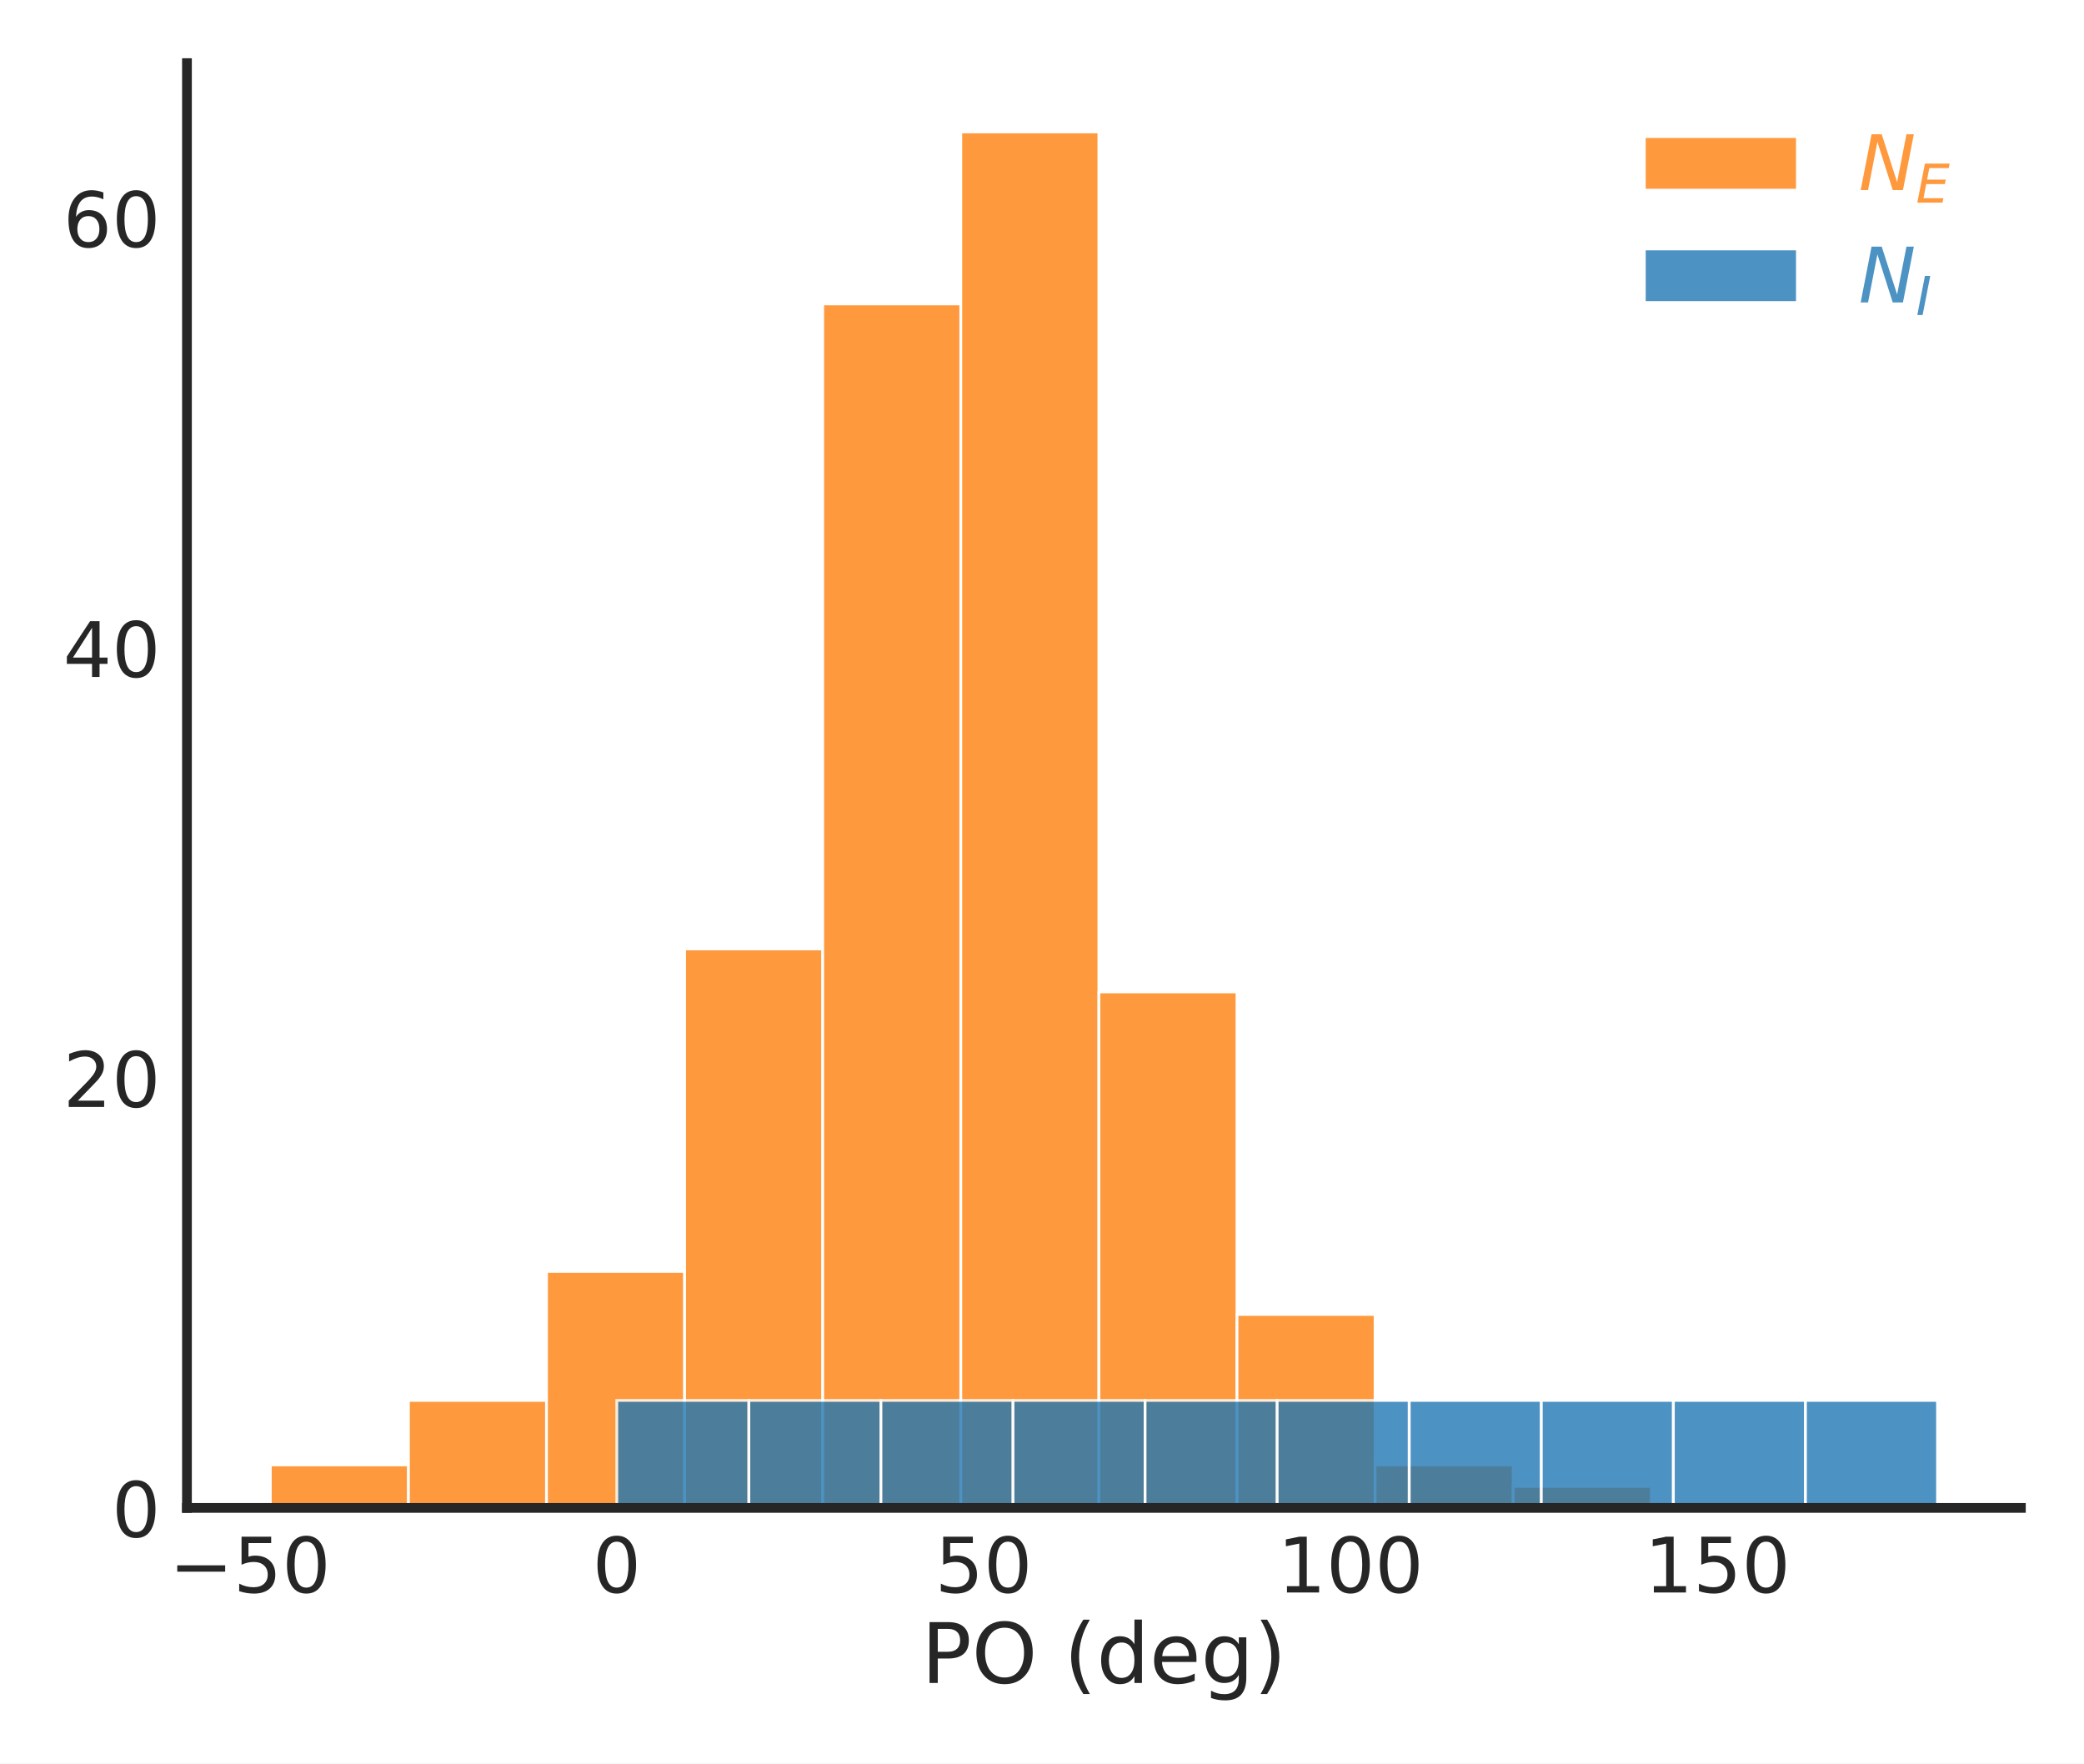
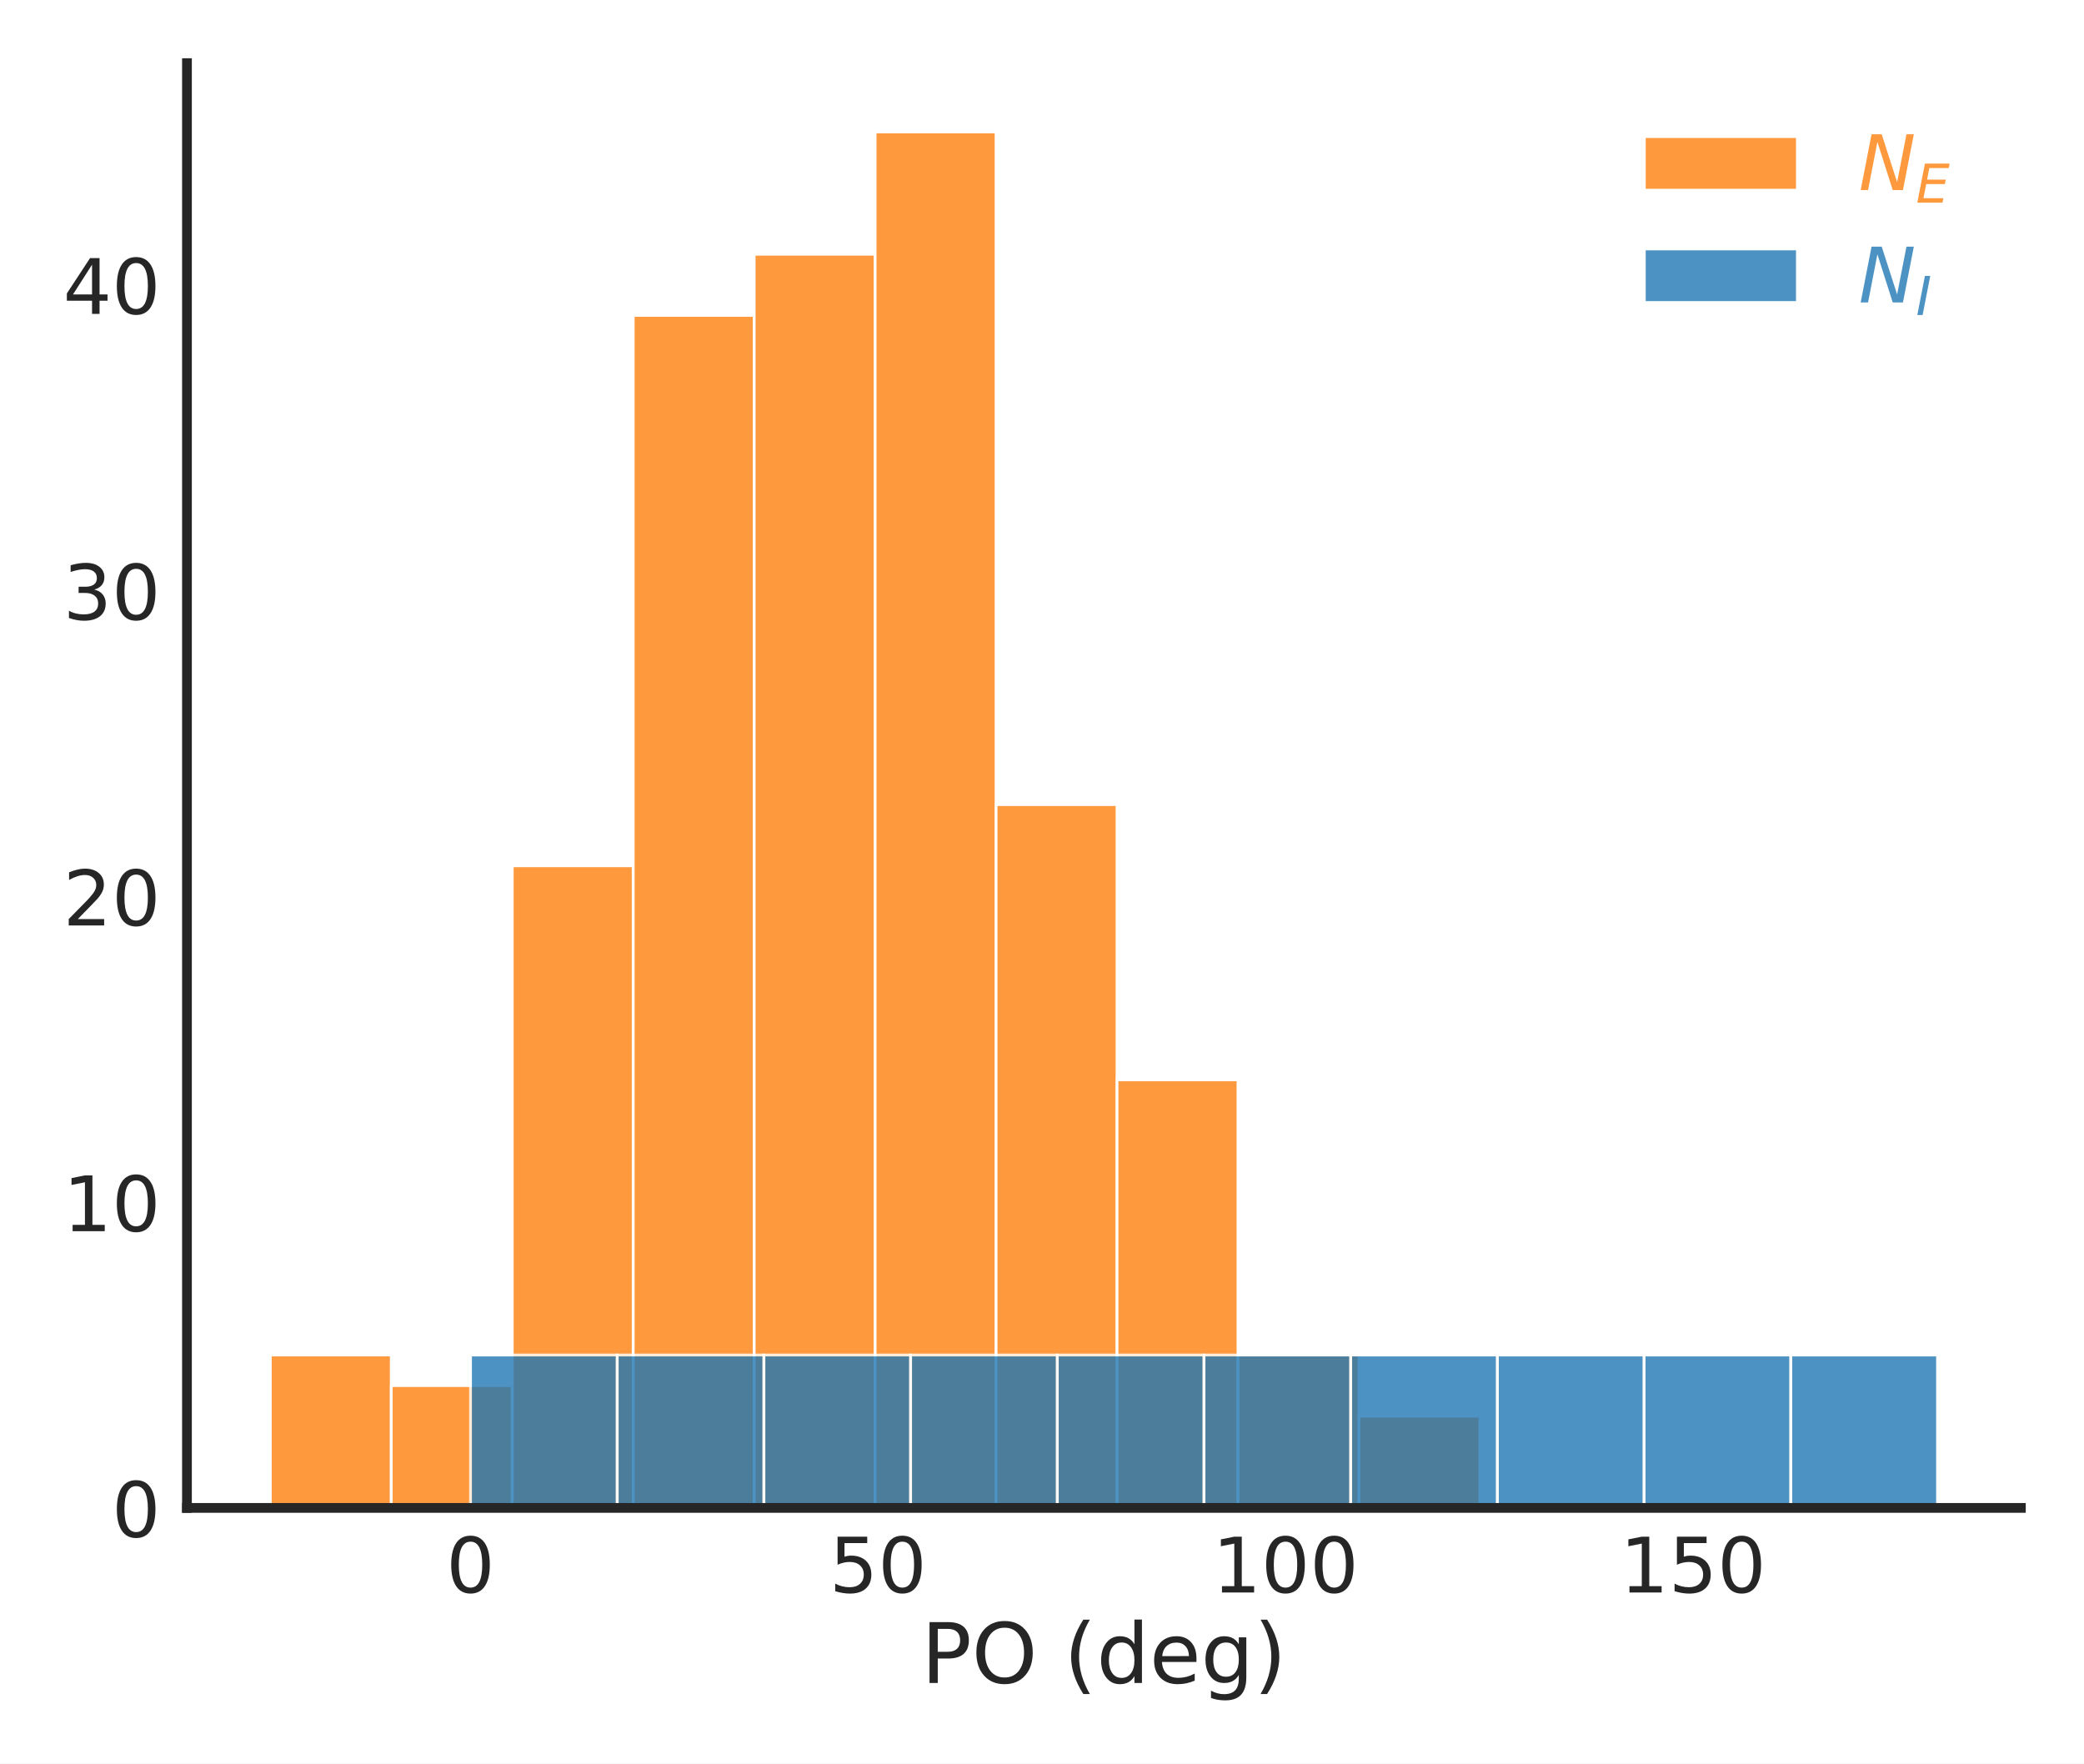
<svg xmlns="http://www.w3.org/2000/svg" xmlns:xlink="http://www.w3.org/1999/xlink" width="748.8pt" height="633.6pt" viewBox="0 0 748.8 633.6" version="1.1">
  <defs>
    <style type="text/css">*{stroke-linejoin: round; stroke-linecap: butt}</style>
  </defs>
  <g id="figure_1">
    <g id="patch_1">
      <path d="M 0 633.6  L 748.8 633.6  L 748.8 0  L 0 0  z " style="fill: #ffffff" />
    </g>
    <g id="axes_1">
      <g id="patch_2">
        <path d="M 67.174 541.771  L 726.12 541.771  L 726.12 22.68  L 67.174 22.68  z " style="fill: #ffffff" />
      </g>
      <g id="matplotlib.axis_1">
        <g id="xtick_1">
          <g id="text_1">
-             <g style="fill: #262626" transform="translate(60.78 572.1665)scale(0.275 -0.275)">
-               <defs>
-                 <path id="DejaVuSans-2212" d="M 678 2272  L 4684 2272  L 4684 1741  L 678 1741  L 678 2272  z " transform="scale(0.015625)" />
-                 <path id="DejaVuSans-35" d="M 691 4666  L 3169 4666  L 3169 4134  L 1269 4134  L 1269 2991  Q 1406 3038 1543 3061  Q 1681 3084 1819 3084  Q 2600 3084 3056 2656  Q 3513 2228 3513 1497  Q 3513 744 3044 326  Q 2575 -91 1722 -91  Q 1428 -91 1123 -41  Q 819 9 494 109  L 494 744  Q 775 591 1075 516  Q 1375 441 1709 441  Q 2250 441 2565 725  Q 2881 1009 2881 1497  Q 2881 1984 2565 2268  Q 2250 2553 1709 2553  Q 1456 2553 1204 2497  Q 953 2441 691 2322  L 691 4666  z " transform="scale(0.015625)" />
+             <g style="fill: #262626" transform="translate(160.315 572.1665)scale(0.275 -0.275)">
+               <defs>
                <path id="DejaVuSans-30" d="M 2034 4250  Q 1547 4250 1301 3770  Q 1056 3291 1056 2328  Q 1056 1369 1301 889  Q 1547 409 2034 409  Q 2525 409 2770 889  Q 3016 1369 3016 2328  Q 3016 3291 2770 3770  Q 2525 4250 2034 4250  z M 2034 4750  Q 2819 4750 3233 4129  Q 3647 3509 3647 2328  Q 3647 1150 3233 529  Q 2819 -91 2034 -91  Q 1250 -91 836 529  Q 422 1150 422 2328  Q 422 3509 836 4129  Q 1250 4750 2034 4750  z " transform="scale(0.015625)" />
              </defs>
-               <use xlink:href="#DejaVuSans-2212" />
-               <use xlink:href="#DejaVuSans-35" x="83.789" />
-               <use xlink:href="#DejaVuSans-30" x="147.412" />
+               <use xlink:href="#DejaVuSans-30" />
            </g>
          </g>
        </g>
        <g id="xtick_2">
          <g id="text_2">
-             <g style="fill: #262626" transform="translate(212.8698 572.1665)scale(0.275 -0.275)">
-               <use xlink:href="#DejaVuSans-30" />
+             <g style="fill: #262626" transform="translate(297.9845 572.1665)scale(0.275 -0.275)">
+               <defs>
+                 <path id="DejaVuSans-35" d="M 691 4666  L 3169 4666  L 3169 4134  L 1269 4134  L 1269 2991  Q 1406 3038 1543 3061  Q 1681 3084 1819 3084  Q 2600 3084 3056 2656  Q 3513 2228 3513 1497  Q 3513 744 3044 326  Q 2575 -91 1722 -91  Q 1428 -91 1123 -41  Q 819 9 494 109  L 494 744  Q 775 591 1075 516  Q 1375 441 1709 441  Q 2250 441 2565 725  Q 2881 1009 2881 1497  Q 2881 1984 2565 2268  Q 2250 2553 1709 2553  Q 1456 2553 1204 2497  Q 953 2441 691 2322  L 691 4666  z " transform="scale(0.015625)" />
+               </defs>
+               <use xlink:href="#DejaVuSans-35" />
+               <use xlink:href="#DejaVuSans-30" x="63.623" />
            </g>
          </g>
        </g>
        <g id="xtick_3">
          <g id="text_3">
-             <g style="fill: #262626" transform="translate(335.9407 572.1665)scale(0.275 -0.275)">
-               <use xlink:href="#DejaVuSans-35" />
-               <use xlink:href="#DejaVuSans-30" x="63.623" />
+             <g style="fill: #262626" transform="translate(435.6539 572.1665)scale(0.275 -0.275)">
+               <defs>
+                 <path id="DejaVuSans-31" d="M 794 531  L 1825 531  L 1825 4091  L 703 3866  L 703 4441  L 1819 4666  L 2450 4666  L 2450 531  L 3481 531  L 3481 0  L 794 0  L 794 531  z " transform="scale(0.015625)" />
+               </defs>
+               <use xlink:href="#DejaVuSans-31" />
+               <use xlink:href="#DejaVuSans-30" x="63.623" />
+               <use xlink:href="#DejaVuSans-30" x="127.246" />
            </g>
          </g>
        </g>
        <g id="xtick_4">
          <g id="text_4">
-             <g style="fill: #262626" transform="translate(459.0116 572.1665)scale(0.275 -0.275)">
-               <defs>
-                 <path id="DejaVuSans-31" d="M 794 531  L 1825 531  L 1825 4091  L 703 3866  L 703 4441  L 1819 4666  L 2450 4666  L 2450 531  L 3481 531  L 3481 0  L 794 0  L 794 531  z " transform="scale(0.015625)" />
-               </defs>
-               <use xlink:href="#DejaVuSans-31" />
-               <use xlink:href="#DejaVuSans-30" x="63.623" />
-               <use xlink:href="#DejaVuSans-30" x="127.246" />
-             </g>
-           </g>
-         </g>
-         <g id="xtick_5">
-           <g id="text_5">
-             <g style="fill: #262626" transform="translate(590.831 572.1665)scale(0.275 -0.275)">
+             <g style="fill: #262626" transform="translate(582.0718 572.1665)scale(0.275 -0.275)">
              <use xlink:href="#DejaVuSans-31" />
              <use xlink:href="#DejaVuSans-35" x="63.623" />
              <use xlink:href="#DejaVuSans-30" x="127.246" />
            </g>
          </g>
        </g>
-         <g id="text_6">
+         <g id="text_5">
          <g style="fill: #262626" transform="translate(331.0477 604.6809)scale(0.3 -0.3)">
            <defs>
              <path id="DejaVuSans-50" d="M 1259 4147  L 1259 2394  L 2053 2394  Q 2494 2394 2734 2622  Q 2975 2850 2975 3272  Q 2975 3691 2734 3919  Q 2494 4147 2053 4147  L 1259 4147  z M 628 4666  L 2053 4666  Q 2838 4666 3239 4311  Q 3641 3956 3641 3272  Q 3641 2581 3239 2228  Q 2838 1875 2053 1875  L 1259 1875  L 1259 0  L 628 0  L 628 4666  z " transform="scale(0.015625)" />
              <path id="DejaVuSans-4f" d="M 2522 4238  Q 1834 4238 1429 3725  Q 1025 3213 1025 2328  Q 1025 1447 1429 934  Q 1834 422 2522 422  Q 3209 422 3611 934  Q 4013 1447 4013 2328  Q 4013 3213 3611 3725  Q 3209 4238 2522 4238  z M 2522 4750  Q 3503 4750 4090 4092  Q 4678 3434 4678 2328  Q 4678 1225 4090 567  Q 3503 -91 2522 -91  Q 1538 -91 948 565  Q 359 1222 359 2328  Q 359 3434 948 4092  Q 1538 4750 2522 4750  z " transform="scale(0.015625)" />
              <path id="DejaVuSans-20" transform="scale(0.015625)" />
              <path id="DejaVuSans-28" d="M 1984 4856  Q 1566 4138 1362 3434  Q 1159 2731 1159 2009  Q 1159 1288 1364 580  Q 1569 -128 1984 -844  L 1484 -844  Q 1016 -109 783 600  Q 550 1309 550 2009  Q 550 2706 781 3412  Q 1013 4119 1484 4856  L 1984 4856  z " transform="scale(0.015625)" />
              <path id="DejaVuSans-64" d="M 2906 2969  L 2906 4863  L 3481 4863  L 3481 0  L 2906 0  L 2906 525  Q 2725 213 2448 61  Q 2172 -91 1784 -91  Q 1150 -91 751 415  Q 353 922 353 1747  Q 353 2572 751 3078  Q 1150 3584 1784 3584  Q 2172 3584 2448 3432  Q 2725 3281 2906 2969  z M 947 1747  Q 947 1113 1208 752  Q 1469 391 1925 391  Q 2381 391 2643 752  Q 2906 1113 2906 1747  Q 2906 2381 2643 2742  Q 2381 3103 1925 3103  Q 1469 3103 1208 2742  Q 947 2381 947 1747  z " transform="scale(0.015625)" />
              <path id="DejaVuSans-65" d="M 3597 1894  L 3597 1613  L 953 1613  Q 991 1019 1311 708  Q 1631 397 2203 397  Q 2534 397 2845 478  Q 3156 559 3463 722  L 3463 178  Q 3153 47 2828 -22  Q 2503 -91 2169 -91  Q 1331 -91 842 396  Q 353 884 353 1716  Q 353 2575 817 3079  Q 1281 3584 2069 3584  Q 2775 3584 3186 3129  Q 3597 2675 3597 1894  z M 3022 2063  Q 3016 2534 2758 2815  Q 2500 3097 2075 3097  Q 1594 3097 1305 2825  Q 1016 2553 972 2059  L 3022 2063  z " transform="scale(0.015625)" />
              <path id="DejaVuSans-67" d="M 2906 1791  Q 2906 2416 2648 2759  Q 2391 3103 1925 3103  Q 1463 3103 1205 2759  Q 947 2416 947 1791  Q 947 1169 1205 825  Q 1463 481 1925 481  Q 2391 481 2648 825  Q 2906 1169 2906 1791  z M 3481 434  Q 3481 -459 3084 -895  Q 2688 -1331 1869 -1331  Q 1566 -1331 1297 -1286  Q 1028 -1241 775 -1147  L 775 -588  Q 1028 -725 1275 -790  Q 1522 -856 1778 -856  Q 2344 -856 2625 -561  Q 2906 -266 2906 331  L 2906 616  Q 2728 306 2450 153  Q 2172 0 1784 0  Q 1141 0 747 490  Q 353 981 353 1791  Q 353 2603 747 3093  Q 1141 3584 1784 3584  Q 2172 3584 2450 3431  Q 2728 3278 2906 2969  L 2906 3500  L 3481 3500  L 3481 434  z " transform="scale(0.015625)" />
              <path id="DejaVuSans-29" d="M 513 4856  L 1013 4856  Q 1481 4119 1714 3412  Q 1947 2706 1947 2009  Q 1947 1309 1714 600  Q 1481 -109 1013 -844  L 513 -844  Q 928 -128 1133 580  Q 1338 1288 1338 2009  Q 1338 2731 1133 3434  Q 928 4138 513 4856  z " transform="scale(0.015625)" />
            </defs>
            <use xlink:href="#DejaVuSans-50" />
            <use xlink:href="#DejaVuSans-4f" x="60.303" />
            <use xlink:href="#DejaVuSans-20" x="139.014" />
            <use xlink:href="#DejaVuSans-28" x="170.801" />
            <use xlink:href="#DejaVuSans-64" x="209.814" />
            <use xlink:href="#DejaVuSans-65" x="273.291" />
            <use xlink:href="#DejaVuSans-67" x="334.814" />
            <use xlink:href="#DejaVuSans-29" x="398.291" />
          </g>
        </g>
      </g>
      <g id="matplotlib.axis_2">
        <g id="ytick_1">
-           <g id="text_7">
+           <g id="text_6">
            <g style="fill: #262626" transform="translate(40.17688 552.2186)scale(0.275 -0.275)">
              <use xlink:href="#DejaVuSans-30" />
            </g>
          </g>
        </g>
        <g id="ytick_2">
+           <g id="text_7">
+             <g style="fill: #262626" transform="translate(22.68 442.3582)scale(0.275 -0.275)">
+               <use xlink:href="#DejaVuSans-31" />
+               <use xlink:href="#DejaVuSans-30" x="63.623" />
+             </g>
+           </g>
+         </g>
+         <g id="ytick_3">
          <g id="text_8">
-             <g style="fill: #262626" transform="translate(22.68 397.7273)scale(0.275 -0.275)">
+             <g style="fill: #262626" transform="translate(22.68 332.4977)scale(0.275 -0.275)">
              <defs>
                <path id="DejaVuSans-32" d="M 1228 531  L 3431 531  L 3431 0  L 469 0  L 469 531  Q 828 903 1448 1529  Q 2069 2156 2228 2338  Q 2531 2678 2651 2914  Q 2772 3150 2772 3378  Q 2772 3750 2511 3984  Q 2250 4219 1831 4219  Q 1534 4219 1204 4116  Q 875 4013 500 3803  L 500 4441  Q 881 4594 1212 4672  Q 1544 4750 1819 4750  Q 2544 4750 2975 4387  Q 3406 4025 3406 3419  Q 3406 3131 3298 2873  Q 3191 2616 2906 2266  Q 2828 2175 2409 1742  Q 1991 1309 1228 531  z " transform="scale(0.015625)" />
              </defs>
              <use xlink:href="#DejaVuSans-32" />
              <use xlink:href="#DejaVuSans-30" x="63.623" />
            </g>
          </g>
        </g>
-         <g id="ytick_3">
+         <g id="ytick_4">
          <g id="text_9">
-             <g style="fill: #262626" transform="translate(22.68 243.236)scale(0.275 -0.275)">
+             <g style="fill: #262626" transform="translate(22.68 222.6372)scale(0.275 -0.275)">
+               <defs>
+                 <path id="DejaVuSans-33" d="M 2597 2516  Q 3050 2419 3304 2112  Q 3559 1806 3559 1356  Q 3559 666 3084 287  Q 2609 -91 1734 -91  Q 1441 -91 1130 -33  Q 819 25 488 141  L 488 750  Q 750 597 1062 519  Q 1375 441 1716 441  Q 2309 441 2620 675  Q 2931 909 2931 1356  Q 2931 1769 2642 2001  Q 2353 2234 1838 2234  L 1294 2234  L 1294 2753  L 1863 2753  Q 2328 2753 2575 2939  Q 2822 3125 2822 3475  Q 2822 3834 2567 4026  Q 2313 4219 1838 4219  Q 1578 4219 1281 4162  Q 984 4106 628 3988  L 628 4550  Q 988 4650 1302 4700  Q 1616 4750 1894 4750  Q 2613 4750 3031 4423  Q 3450 4097 3450 3541  Q 3450 3153 3228 2886  Q 3006 2619 2597 2516  z " transform="scale(0.015625)" />
+               </defs>
+               <use xlink:href="#DejaVuSans-33" />
+               <use xlink:href="#DejaVuSans-30" x="63.623" />
+             </g>
+           </g>
+         </g>
+         <g id="ytick_5">
+           <g id="text_10">
+             <g style="fill: #262626" transform="translate(22.68 112.7767)scale(0.275 -0.275)">
              <defs>
                <path id="DejaVuSans-34" d="M 2419 4116  L 825 1625  L 2419 1625  L 2419 4116  z M 2253 4666  L 3047 4666  L 3047 1625  L 3713 1625  L 3713 1100  L 3047 1100  L 3047 0  L 2419 0  L 2419 1100  L 313 1100  L 313 1709  L 2253 4666  z " transform="scale(0.015625)" />
              </defs>
              <use xlink:href="#DejaVuSans-34" />
              <use xlink:href="#DejaVuSans-30" x="63.623" />
            </g>
          </g>
        </g>
-         <g id="ytick_4">
-           <g id="text_10">
-             <g style="fill: #262626" transform="translate(22.68 88.74472)scale(0.275 -0.275)">
-               <defs>
-                 <path id="DejaVuSans-36" d="M 2113 2584  Q 1688 2584 1439 2293  Q 1191 2003 1191 1497  Q 1191 994 1439 701  Q 1688 409 2113 409  Q 2538 409 2786 701  Q 3034 994 3034 1497  Q 3034 2003 2786 2293  Q 2538 2584 2113 2584  z M 3366 4563  L 3366 3988  Q 3128 4100 2886 4159  Q 2644 4219 2406 4219  Q 1781 4219 1451 3797  Q 1122 3375 1075 2522  Q 1259 2794 1537 2939  Q 1816 3084 2150 3084  Q 2853 3084 3261 2657  Q 3669 2231 3669 1497  Q 3669 778 3244 343  Q 2819 -91 2113 -91  Q 1303 -91 875 529  Q 447 1150 447 2328  Q 447 3434 972 4092  Q 1497 4750 2381 4750  Q 2619 4750 2861 4703  Q 3103 4656 3366 4563  z " transform="scale(0.015625)" />
-               </defs>
-               <use xlink:href="#DejaVuSans-36" />
-               <use xlink:href="#DejaVuSans-30" x="63.623" />
-             </g>
-           </g>
-         </g>
      </g>
      <g id="patch_3">
-         <path d="M 97.126 541.771  L 146.745 541.771  L 146.745 526.322  L 97.126 526.322  z " clip-path="url(#pa09b760b40)" style="fill: #ff7f0e; opacity: 0.8; stroke: #ffffff; stroke-linejoin: miter" />
+         <path d="M 97.126 541.771  L 140.588 541.771  L 140.588 486.841  L 97.126 486.841  z " clip-path="url(#p93878341a4)" style="fill: #ff7f0e; opacity: 0.8; stroke: #ffffff; stroke-linejoin: miter" />
      </g>
      <g id="patch_4">
-         <path d="M 146.745 541.771  L 196.365 541.771  L 196.365 503.148  L 146.745 503.148  z " clip-path="url(#pa09b760b40)" style="fill: #ff7f0e; opacity: 0.8; stroke: #ffffff; stroke-linejoin: miter" />
+         <path d="M 140.588 541.771  L 184.051 541.771  L 184.051 497.827  L 140.588 497.827  z " clip-path="url(#p93878341a4)" style="fill: #ff7f0e; opacity: 0.8; stroke: #ffffff; stroke-linejoin: miter" />
      </g>
      <g id="patch_5">
-         <path d="M 196.365 541.771  L 245.984 541.771  L 245.984 456.801  L 196.365 456.801  z " clip-path="url(#pa09b760b40)" style="fill: #ff7f0e; opacity: 0.8; stroke: #ffffff; stroke-linejoin: miter" />
+         <path d="M 184.051 541.771  L 227.513 541.771  L 227.513 311.064  L 184.051 311.064  z " clip-path="url(#p93878341a4)" style="fill: #ff7f0e; opacity: 0.8; stroke: #ffffff; stroke-linejoin: miter" />
      </g>
      <g id="patch_6">
-         <path d="M 245.984 541.771  L 295.604 541.771  L 295.604 340.932  L 245.984 340.932  z " clip-path="url(#pa09b760b40)" style="fill: #ff7f0e; opacity: 0.8; stroke: #ffffff; stroke-linejoin: miter" />
+         <path d="M 227.513 541.771  L 270.975 541.771  L 270.975 113.315  L 227.513 113.315  z " clip-path="url(#p93878341a4)" style="fill: #ff7f0e; opacity: 0.8; stroke: #ffffff; stroke-linejoin: miter" />
      </g>
      <g id="patch_7">
-         <path d="M 295.604 541.771  L 345.223 541.771  L 345.223 109.195  L 295.604 109.195  z " clip-path="url(#pa09b760b40)" style="fill: #ff7f0e; opacity: 0.8; stroke: #ffffff; stroke-linejoin: miter" />
+         <path d="M 270.975 541.771  L 314.438 541.771  L 314.438 91.343  L 270.975 91.343  z " clip-path="url(#p93878341a4)" style="fill: #ff7f0e; opacity: 0.8; stroke: #ffffff; stroke-linejoin: miter" />
      </g>
      <g id="patch_8">
-         <path d="M 345.223 541.771  L 394.842 541.771  L 394.842 47.399  L 345.223 47.399  z " clip-path="url(#pa09b760b40)" style="fill: #ff7f0e; opacity: 0.8; stroke: #ffffff; stroke-linejoin: miter" />
+         <path d="M 314.438 541.771  L 357.9 541.771  L 357.9 47.399  L 314.438 47.399  z " clip-path="url(#p93878341a4)" style="fill: #ff7f0e; opacity: 0.8; stroke: #ffffff; stroke-linejoin: miter" />
      </g>
      <g id="patch_9">
-         <path d="M 394.842 541.771  L 444.462 541.771  L 444.462 356.381  L 394.842 356.381  z " clip-path="url(#pa09b760b40)" style="fill: #ff7f0e; opacity: 0.8; stroke: #ffffff; stroke-linejoin: miter" />
+         <path d="M 357.9 541.771  L 401.362 541.771  L 401.362 289.092  L 357.9 289.092  z " clip-path="url(#p93878341a4)" style="fill: #ff7f0e; opacity: 0.8; stroke: #ffffff; stroke-linejoin: miter" />
      </g>
      <g id="patch_10">
-         <path d="M 444.462 541.771  L 494.081 541.771  L 494.081 472.25  L 444.462 472.25  z " clip-path="url(#pa09b760b40)" style="fill: #ff7f0e; opacity: 0.8; stroke: #ffffff; stroke-linejoin: miter" />
+         <path d="M 401.362 541.771  L 444.825 541.771  L 444.825 387.966  L 401.362 387.966  z " clip-path="url(#p93878341a4)" style="fill: #ff7f0e; opacity: 0.8; stroke: #ffffff; stroke-linejoin: miter" />
      </g>
      <g id="patch_11">
-         <path d="M 494.081 541.771  L 543.701 541.771  L 543.701 526.322  L 494.081 526.322  z " clip-path="url(#pa09b760b40)" style="fill: #ff7f0e; opacity: 0.8; stroke: #ffffff; stroke-linejoin: miter" />
+         <path d="M 444.825 541.771  L 488.287 541.771  L 488.287 486.841  L 444.825 486.841  z " clip-path="url(#p93878341a4)" style="fill: #ff7f0e; opacity: 0.8; stroke: #ffffff; stroke-linejoin: miter" />
      </g>
      <g id="patch_12">
-         <path d="M 543.701 541.771  L 593.32 541.771  L 593.32 534.046  L 543.701 534.046  z " clip-path="url(#pa09b760b40)" style="fill: #ff7f0e; opacity: 0.8; stroke: #ffffff; stroke-linejoin: miter" />
+         <path d="M 488.287 541.771  L 531.75 541.771  L 531.75 508.813  L 488.287 508.813  z " clip-path="url(#p93878341a4)" style="fill: #ff7f0e; opacity: 0.8; stroke: #ffffff; stroke-linejoin: miter" />
      </g>
      <g id="patch_13">
-         <path d="M 221.618 541.771  L 269.073 541.771  L 269.073 503.148  L 221.618 503.148  z " clip-path="url(#pa09b760b40)" style="fill: #1f77b4; opacity: 0.8; stroke: #ffffff; stroke-linejoin: miter" />
+         <path d="M 169.063 541.771  L 221.774 541.771  L 221.774 486.841  L 169.063 486.841  z " clip-path="url(#p93878341a4)" style="fill: #1f77b4; opacity: 0.8; stroke: #ffffff; stroke-linejoin: miter" />
      </g>
      <g id="patch_14">
-         <path d="M 269.073 541.771  L 316.528 541.771  L 316.528 503.148  L 269.073 503.148  z " clip-path="url(#pa09b760b40)" style="fill: #1f77b4; opacity: 0.8; stroke: #ffffff; stroke-linejoin: miter" />
+         <path d="M 221.774 541.771  L 274.484 541.771  L 274.484 486.841  L 221.774 486.841  z " clip-path="url(#p93878341a4)" style="fill: #1f77b4; opacity: 0.8; stroke: #ffffff; stroke-linejoin: miter" />
      </g>
      <g id="patch_15">
-         <path d="M 316.528 541.771  L 363.983 541.771  L 363.983 503.148  L 316.528 503.148  z " clip-path="url(#pa09b760b40)" style="fill: #1f77b4; opacity: 0.8; stroke: #ffffff; stroke-linejoin: miter" />
+         <path d="M 274.484 541.771  L 327.195 541.771  L 327.195 486.841  L 274.484 486.841  z " clip-path="url(#p93878341a4)" style="fill: #1f77b4; opacity: 0.8; stroke: #ffffff; stroke-linejoin: miter" />
      </g>
      <g id="patch_16">
-         <path d="M 363.983 541.771  L 411.438 541.771  L 411.438 503.148  L 363.983 503.148  z " clip-path="url(#pa09b760b40)" style="fill: #1f77b4; opacity: 0.8; stroke: #ffffff; stroke-linejoin: miter" />
+         <path d="M 327.195 541.771  L 379.905 541.771  L 379.905 486.841  L 327.195 486.841  z " clip-path="url(#p93878341a4)" style="fill: #1f77b4; opacity: 0.8; stroke: #ffffff; stroke-linejoin: miter" />
      </g>
      <g id="patch_17">
-         <path d="M 411.438 541.771  L 458.893 541.771  L 458.893 503.148  L 411.438 503.148  z " clip-path="url(#pa09b760b40)" style="fill: #1f77b4; opacity: 0.8; stroke: #ffffff; stroke-linejoin: miter" />
+         <path d="M 379.905 541.771  L 432.616 541.771  L 432.616 486.841  L 379.905 486.841  z " clip-path="url(#p93878341a4)" style="fill: #1f77b4; opacity: 0.8; stroke: #ffffff; stroke-linejoin: miter" />
      </g>
      <g id="patch_18">
-         <path d="M 458.893 541.771  L 506.348 541.771  L 506.348 503.148  L 458.893 503.148  z " clip-path="url(#pa09b760b40)" style="fill: #1f77b4; opacity: 0.8; stroke: #ffffff; stroke-linejoin: miter" />
+         <path d="M 432.616 541.771  L 485.326 541.771  L 485.326 486.841  L 432.616 486.841  z " clip-path="url(#p93878341a4)" style="fill: #1f77b4; opacity: 0.8; stroke: #ffffff; stroke-linejoin: miter" />
      </g>
      <g id="patch_19">
-         <path d="M 506.348 541.771  L 553.803 541.771  L 553.803 503.148  L 506.348 503.148  z " clip-path="url(#pa09b760b40)" style="fill: #1f77b4; opacity: 0.8; stroke: #ffffff; stroke-linejoin: miter" />
+         <path d="M 485.326 541.771  L 538.037 541.771  L 538.037 486.841  L 485.326 486.841  z " clip-path="url(#p93878341a4)" style="fill: #1f77b4; opacity: 0.8; stroke: #ffffff; stroke-linejoin: miter" />
      </g>
      <g id="patch_20">
-         <path d="M 553.803 541.771  L 601.258 541.771  L 601.258 503.148  L 553.803 503.148  z " clip-path="url(#pa09b760b40)" style="fill: #1f77b4; opacity: 0.8; stroke: #ffffff; stroke-linejoin: miter" />
+         <path d="M 538.037 541.771  L 590.747 541.771  L 590.747 486.841  L 538.037 486.841  z " clip-path="url(#p93878341a4)" style="fill: #1f77b4; opacity: 0.8; stroke: #ffffff; stroke-linejoin: miter" />
      </g>
      <g id="patch_21">
-         <path d="M 601.258 541.771  L 648.713 541.771  L 648.713 503.148  L 601.258 503.148  z " clip-path="url(#pa09b760b40)" style="fill: #1f77b4; opacity: 0.8; stroke: #ffffff; stroke-linejoin: miter" />
+         <path d="M 590.747 541.771  L 643.457 541.771  L 643.457 486.841  L 590.747 486.841  z " clip-path="url(#p93878341a4)" style="fill: #1f77b4; opacity: 0.8; stroke: #ffffff; stroke-linejoin: miter" />
      </g>
      <g id="patch_22">
-         <path d="M 648.713 541.771  L 696.168 541.771  L 696.168 503.148  L 648.713 503.148  z " clip-path="url(#pa09b760b40)" style="fill: #1f77b4; opacity: 0.8; stroke: #ffffff; stroke-linejoin: miter" />
+         <path d="M 643.457 541.771  L 696.168 541.771  L 696.168 486.841  L 643.457 486.841  z " clip-path="url(#p93878341a4)" style="fill: #1f77b4; opacity: 0.8; stroke: #ffffff; stroke-linejoin: miter" />
      </g>
      <g id="patch_23">
        <path d="M 67.174 541.771  L 67.174 22.68  " style="fill: none; stroke: #262626; stroke-width: 3.5; stroke-linejoin: miter; stroke-linecap: square" />
      </g>
      <g id="patch_24">
        <path d="M 67.174 541.771  L 726.12 541.771  " style="fill: none; stroke: #262626; stroke-width: 3.5; stroke-linejoin: miter; stroke-linecap: square" />
      </g>
      <g id="legend_1">
        <g id="patch_25">
          <path d="M 590.82 68.326  L 645.82 68.326  L 645.82 49.076  L 590.82 49.076  z " style="fill: #ff7f0e; opacity: 0.8; stroke: #ffffff; stroke-linejoin: miter" />
        </g>
        <g id="text_11">
          <g style="fill: #ff7f0e; opacity: 0.8" transform="translate(667.82 68.3257)scale(0.275 -0.275)">
            <defs>
              <path id="DejaVuSans-Oblique-4e" d="M 1081 4666  L 1931 4666  L 3219 666  L 4000 4666  L 4616 4666  L 3706 0  L 2853 0  L 1569 4025  L 788 0  L 172 0  L 1081 4666  z " transform="scale(0.015625)" />
              <path id="DejaVuSans-Oblique-45" d="M 1081 4666  L 4031 4666  L 3928 4134  L 1606 4134  L 1338 2753  L 3566 2753  L 3463 2222  L 1234 2222  L 909 531  L 3284 531  L 3181 0  L 172 0  L 1081 4666  z " transform="scale(0.015625)" />
            </defs>
            <use xlink:href="#DejaVuSans-Oblique-4e" transform="translate(0 0.09375)" />
            <use xlink:href="#DejaVuSans-Oblique-45" transform="translate(74.80469 -16.3125)scale(0.7)" />
          </g>
        </g>
        <g id="patch_26">
          <path d="M 590.82 108.691  L 645.82 108.691  L 645.82 89.441  L 590.82 89.441  z " style="fill: #1f77b4; opacity: 0.8; stroke: #ffffff; stroke-linejoin: miter" />
        </g>
        <g id="text_12">
          <g style="fill: #1f77b4; opacity: 0.8" transform="translate(667.82 108.6905)scale(0.275 -0.275)">
            <defs>
              <path id="DejaVuSans-Oblique-49" d="M 1081 4666  L 1716 4666  L 806 0  L 172 0  L 1081 4666  z " transform="scale(0.015625)" />
            </defs>
            <use xlink:href="#DejaVuSans-Oblique-4e" transform="translate(0 0.09375)" />
            <use xlink:href="#DejaVuSans-Oblique-49" transform="translate(74.80469 -16.3125)scale(0.7)" />
          </g>
        </g>
      </g>
    </g>
  </g>
  <defs>
-     <clipPath id="pa09b760b40">
+     <clipPath id="p93878341a4">
      <rect x="67.174" y="22.68" width="658.946" height="519.091" />
    </clipPath>
  </defs>
</svg>
